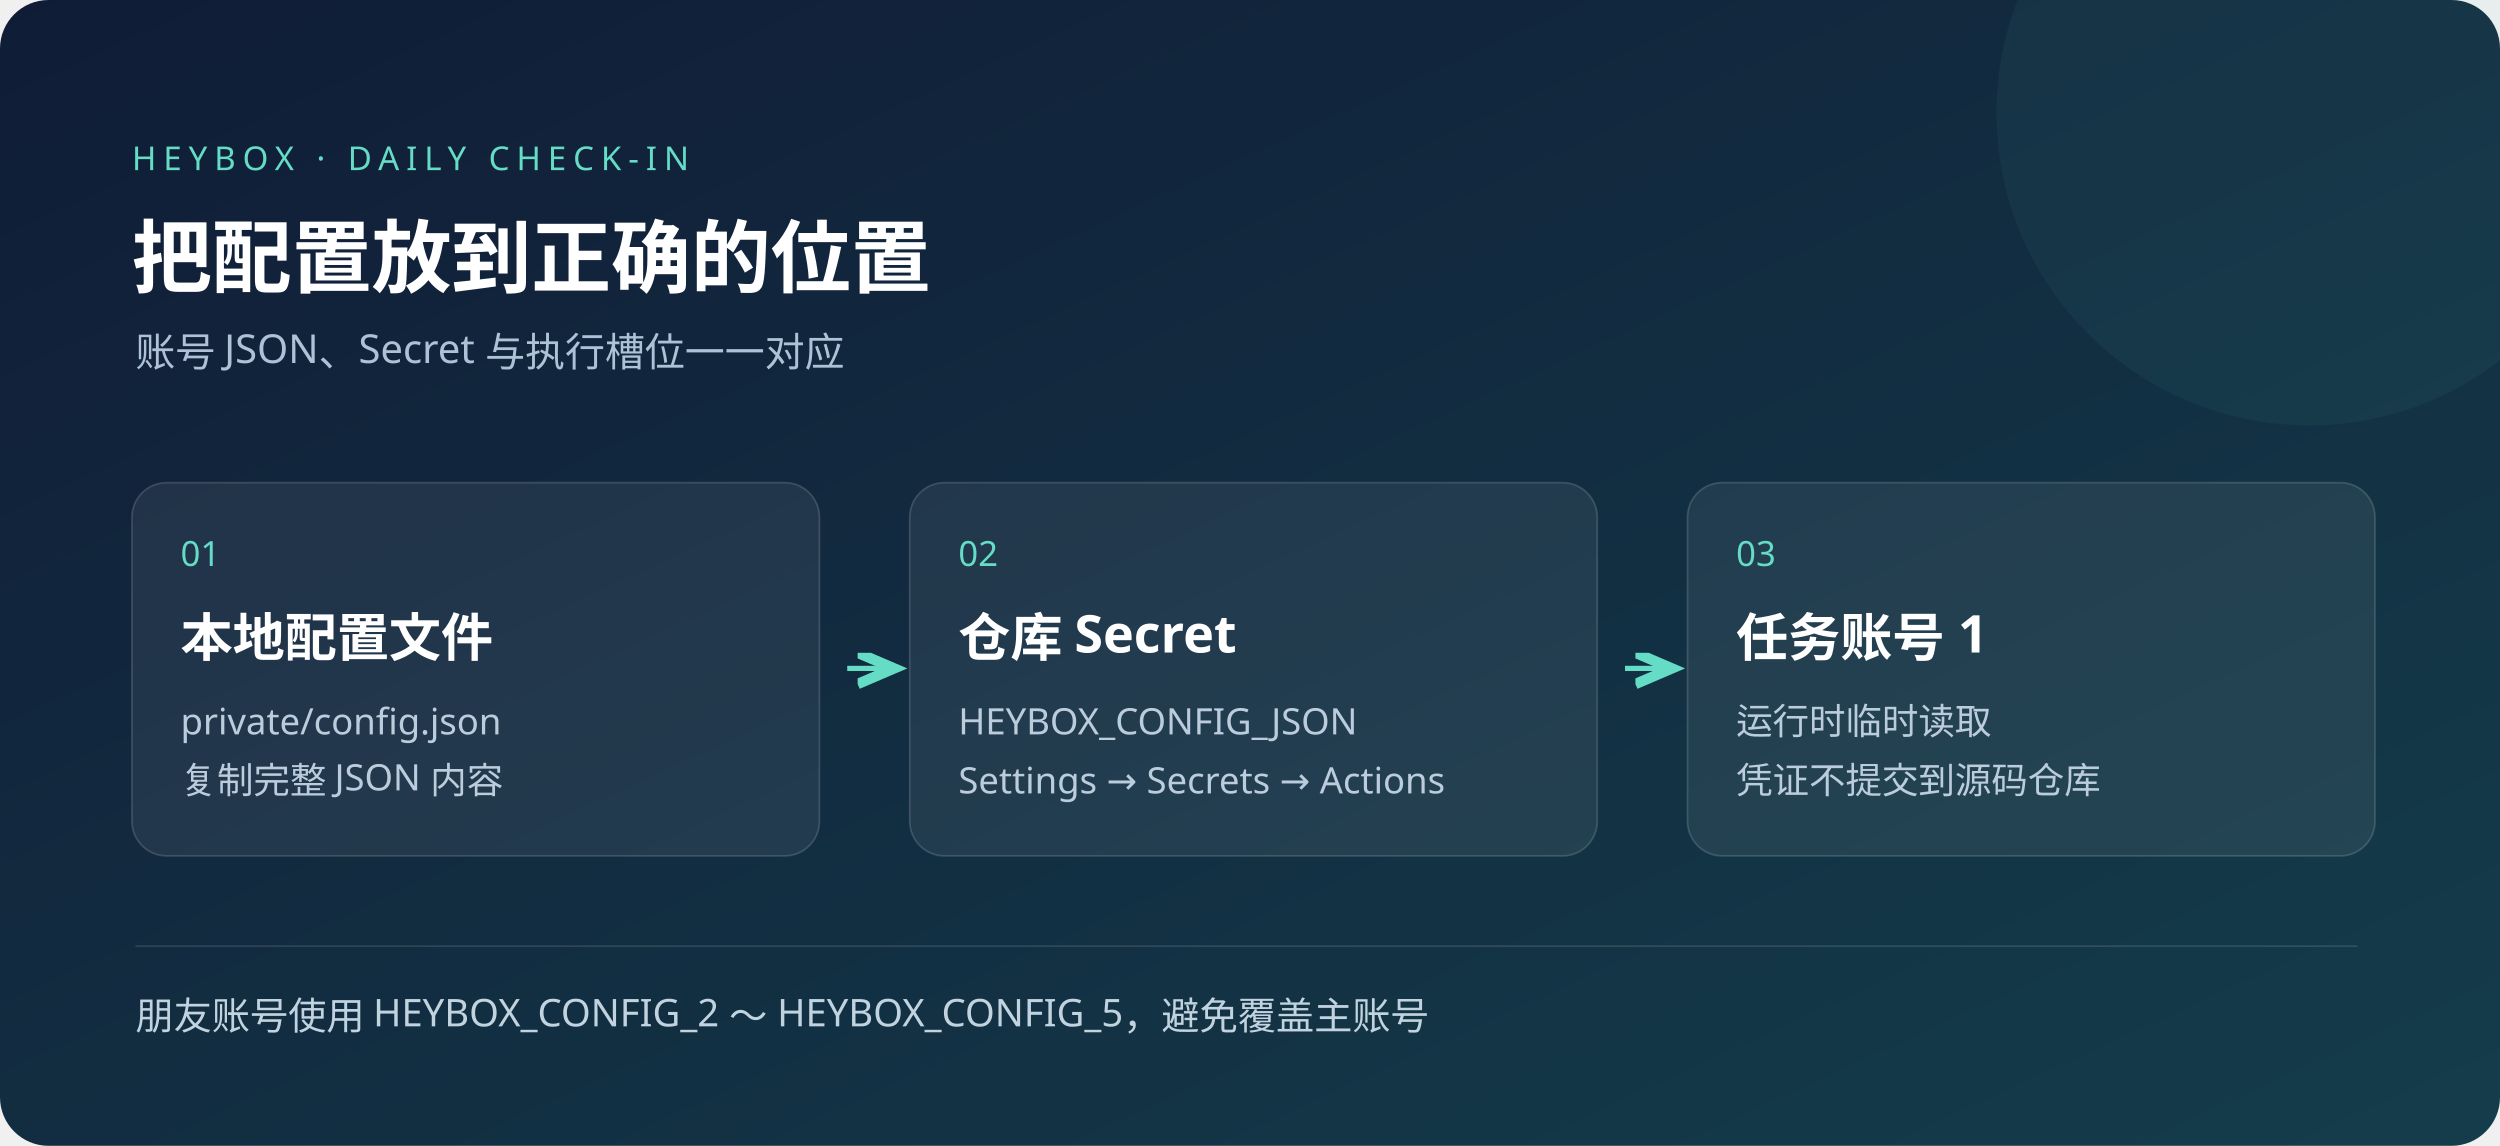
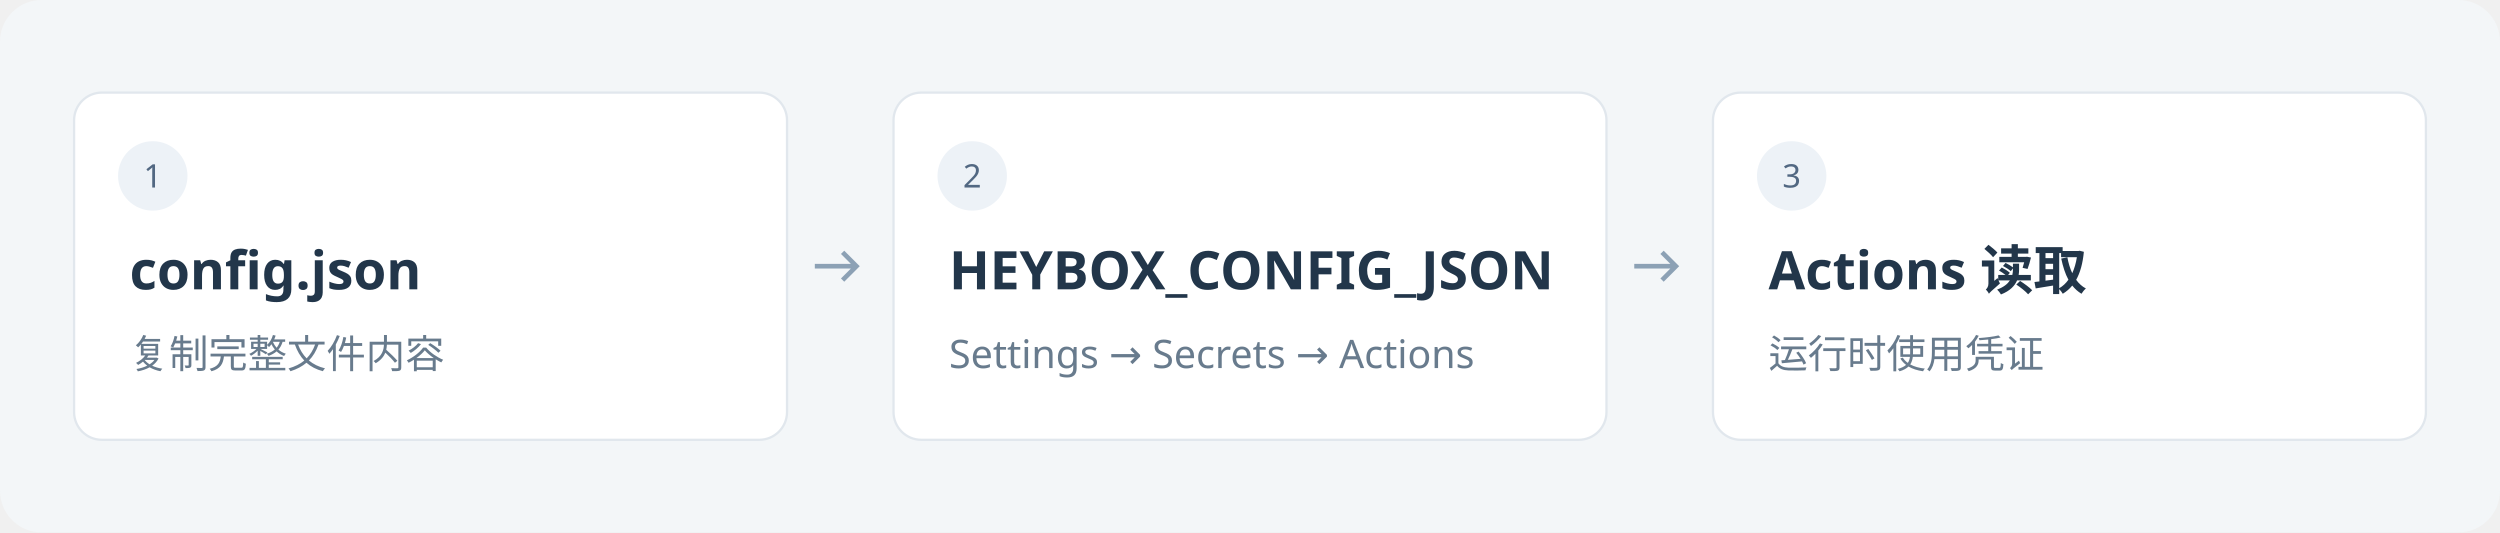
- <svg xmlns="http://www.w3.org/2000/svg" width="1440" height="660" viewBox="0 0 1440 660" role="img" aria-label="把配置放到正确的位置">
-   <defs>
-     <linearGradient id="bg" x2="1" y2="1">
-       <stop stop-color="#101c36" />
-       <stop offset="1" stop-color="#143d4b" />
-     </linearGradient>
-     <marker id="arrow" markerWidth="10" markerHeight="10" refX="7" refY="3" orient="auto">
-       <path d="M0 0L7 3L0 6" fill="none" stroke="#65dcc6" stroke-width="2" />
-     </marker>
-   </defs>
-   <rect width="1440" height="660" rx="28" fill="url(#bg)" />
-   <circle cx="1330" cy="65" r="180" fill="#54cbb7" opacity=".06" />
+ <svg xmlns="http://www.w3.org/2000/svg" width="1080" height="230" viewBox="0 0 1080 230" role="img" aria-label="config.json，HEYBOX_CONFIG_JSON，Actions 读取">
+   <rect width="1080" height="230" rx="18" fill="#f3f6f8" />
  <g font-family="Segoe UI,Microsoft YaHei,sans-serif">
-     <text x="76" y="98" fill="#65dcc6" font-size="19" letter-spacing="4">HEYBOX · DAILY CHECK-IN</text>
-     <text x="76" y="165" fill="#fff" font-size="46" font-weight="700">把配置放到正确的位置</text>
-     <text x="78" y="211" fill="#adc2d5" font-size="23">账号 JSON、Secret 与执行槽位一一对应</text>
-     <g transform="translate(76,278)">
-       <rect width="396" height="215" rx="20" fill="#fff" fill-opacity=".07" stroke="#fff" stroke-opacity=".15" />
-       <text x="28" y="48" fill="#65dcc6" font-size="20">01</text>
-       <text x="28" y="100" fill="#fff" font-size="30" font-weight="600">本地配置文件</text>
-       <text x="28" y="145" fill="#bbccdc" font-size="21">private/config.json</text>
-       <text x="28" y="179" fill="#bbccdc" font-size="21">复制完整 JSON 内容</text>
+     <g transform="translate(32,40)">
+       <rect width="308" height="150" rx="12" fill="white" stroke="#e1e7ed" />
+       <circle cx="34" cy="36" r="15" fill="#edf2f7" />
+       <text x="34" y="41" text-anchor="middle" fill="#526882" font-size="14">1</text>
+       <text x="24" y="85" fill="#22364a" font-size="23" font-weight="600">config.json</text>
+       <text x="24" y="119" fill="#687b8d" font-size="17">复制完整文件内容</text>
    </g>
-     <path d="M488 385h27" stroke="#65dcc6" stroke-width="3" marker-end="url(#arrow)" />
-     <g transform="translate(524,278)">
-       <rect width="396" height="215" rx="20" fill="#fff" fill-opacity=".07" stroke="#fff" stroke-opacity=".15" />
-       <text x="28" y="48" fill="#65dcc6" font-size="20">02</text>
-       <text x="28" y="100" fill="#fff" font-size="30" font-weight="600">仓库 Secret</text>
-       <text x="28" y="145" fill="#bbccdc" font-size="21">HEYBOX_CONFIG_JSON</text>
-       <text x="28" y="179" fill="#bbccdc" font-size="21">Settings → Secrets → Actions</text>
+     <path d="M352 115h18m-6-6 6 6-6 6" stroke="#8ca1b5" stroke-width="2" fill="none" />
+     <g transform="translate(386,40)">
+       <rect width="308" height="150" rx="12" fill="white" stroke="#e1e7ed" />
+       <circle cx="34" cy="36" r="15" fill="#edf2f7" />
+       <text x="34" y="41" text-anchor="middle" fill="#526882" font-size="14">2</text>
+       <text x="24" y="85" fill="#22364a" font-size="23" font-weight="600">HEYBOX_CONFIG_JSON</text>
+       <text x="24" y="119" fill="#687b8d" font-size="17">Settings → Secrets → Actions</text>
    </g>
-     <path d="M936 385h27" stroke="#65dcc6" stroke-width="3" marker-end="url(#arrow)" />
-     <g transform="translate(972,278)">
-       <rect width="396" height="215" rx="20" fill="#fff" fill-opacity=".07" stroke="#fff" stroke-opacity=".15" />
-       <text x="28" y="48" fill="#65dcc6" font-size="20">03</text>
-       <text x="28" y="100" fill="#fff" font-size="30" font-weight="600">任务账号 1</text>
-       <text x="28" y="145" fill="#bbccdc" font-size="21">运行时临时读取</text>
-       <text x="28" y="179" fill="#bbccdc" font-size="21">凭证不提交到源码仓库</text>
+     <path d="M706 115h18m-6-6 6 6-6 6" stroke="#8ca1b5" stroke-width="2" fill="none" />
+     <g transform="translate(740,40)">
+       <rect width="308" height="150" rx="12" fill="white" stroke="#e1e7ed" />
+       <circle cx="34" cy="36" r="15" fill="#edf2f7" />
+       <text x="34" y="41" text-anchor="middle" fill="#526882" font-size="14">3</text>
+       <text x="24" y="85" fill="#22364a" font-size="23" font-weight="600">Actions 读取</text>
+       <text x="24" y="119" fill="#687b8d" font-size="17">运行时使用凭证</text>
    </g>
-     <path d="M78 545h1280" stroke="#fff" stroke-opacity=".12" />
-     <text x="78" y="593" fill="#c2d3e0" font-size="22">朋友账号使用 HEYBOX_CONFIG_2 ～ HEYBOX_CONFIG_5，避免覆盖主账号</text>
  </g>
</svg>
